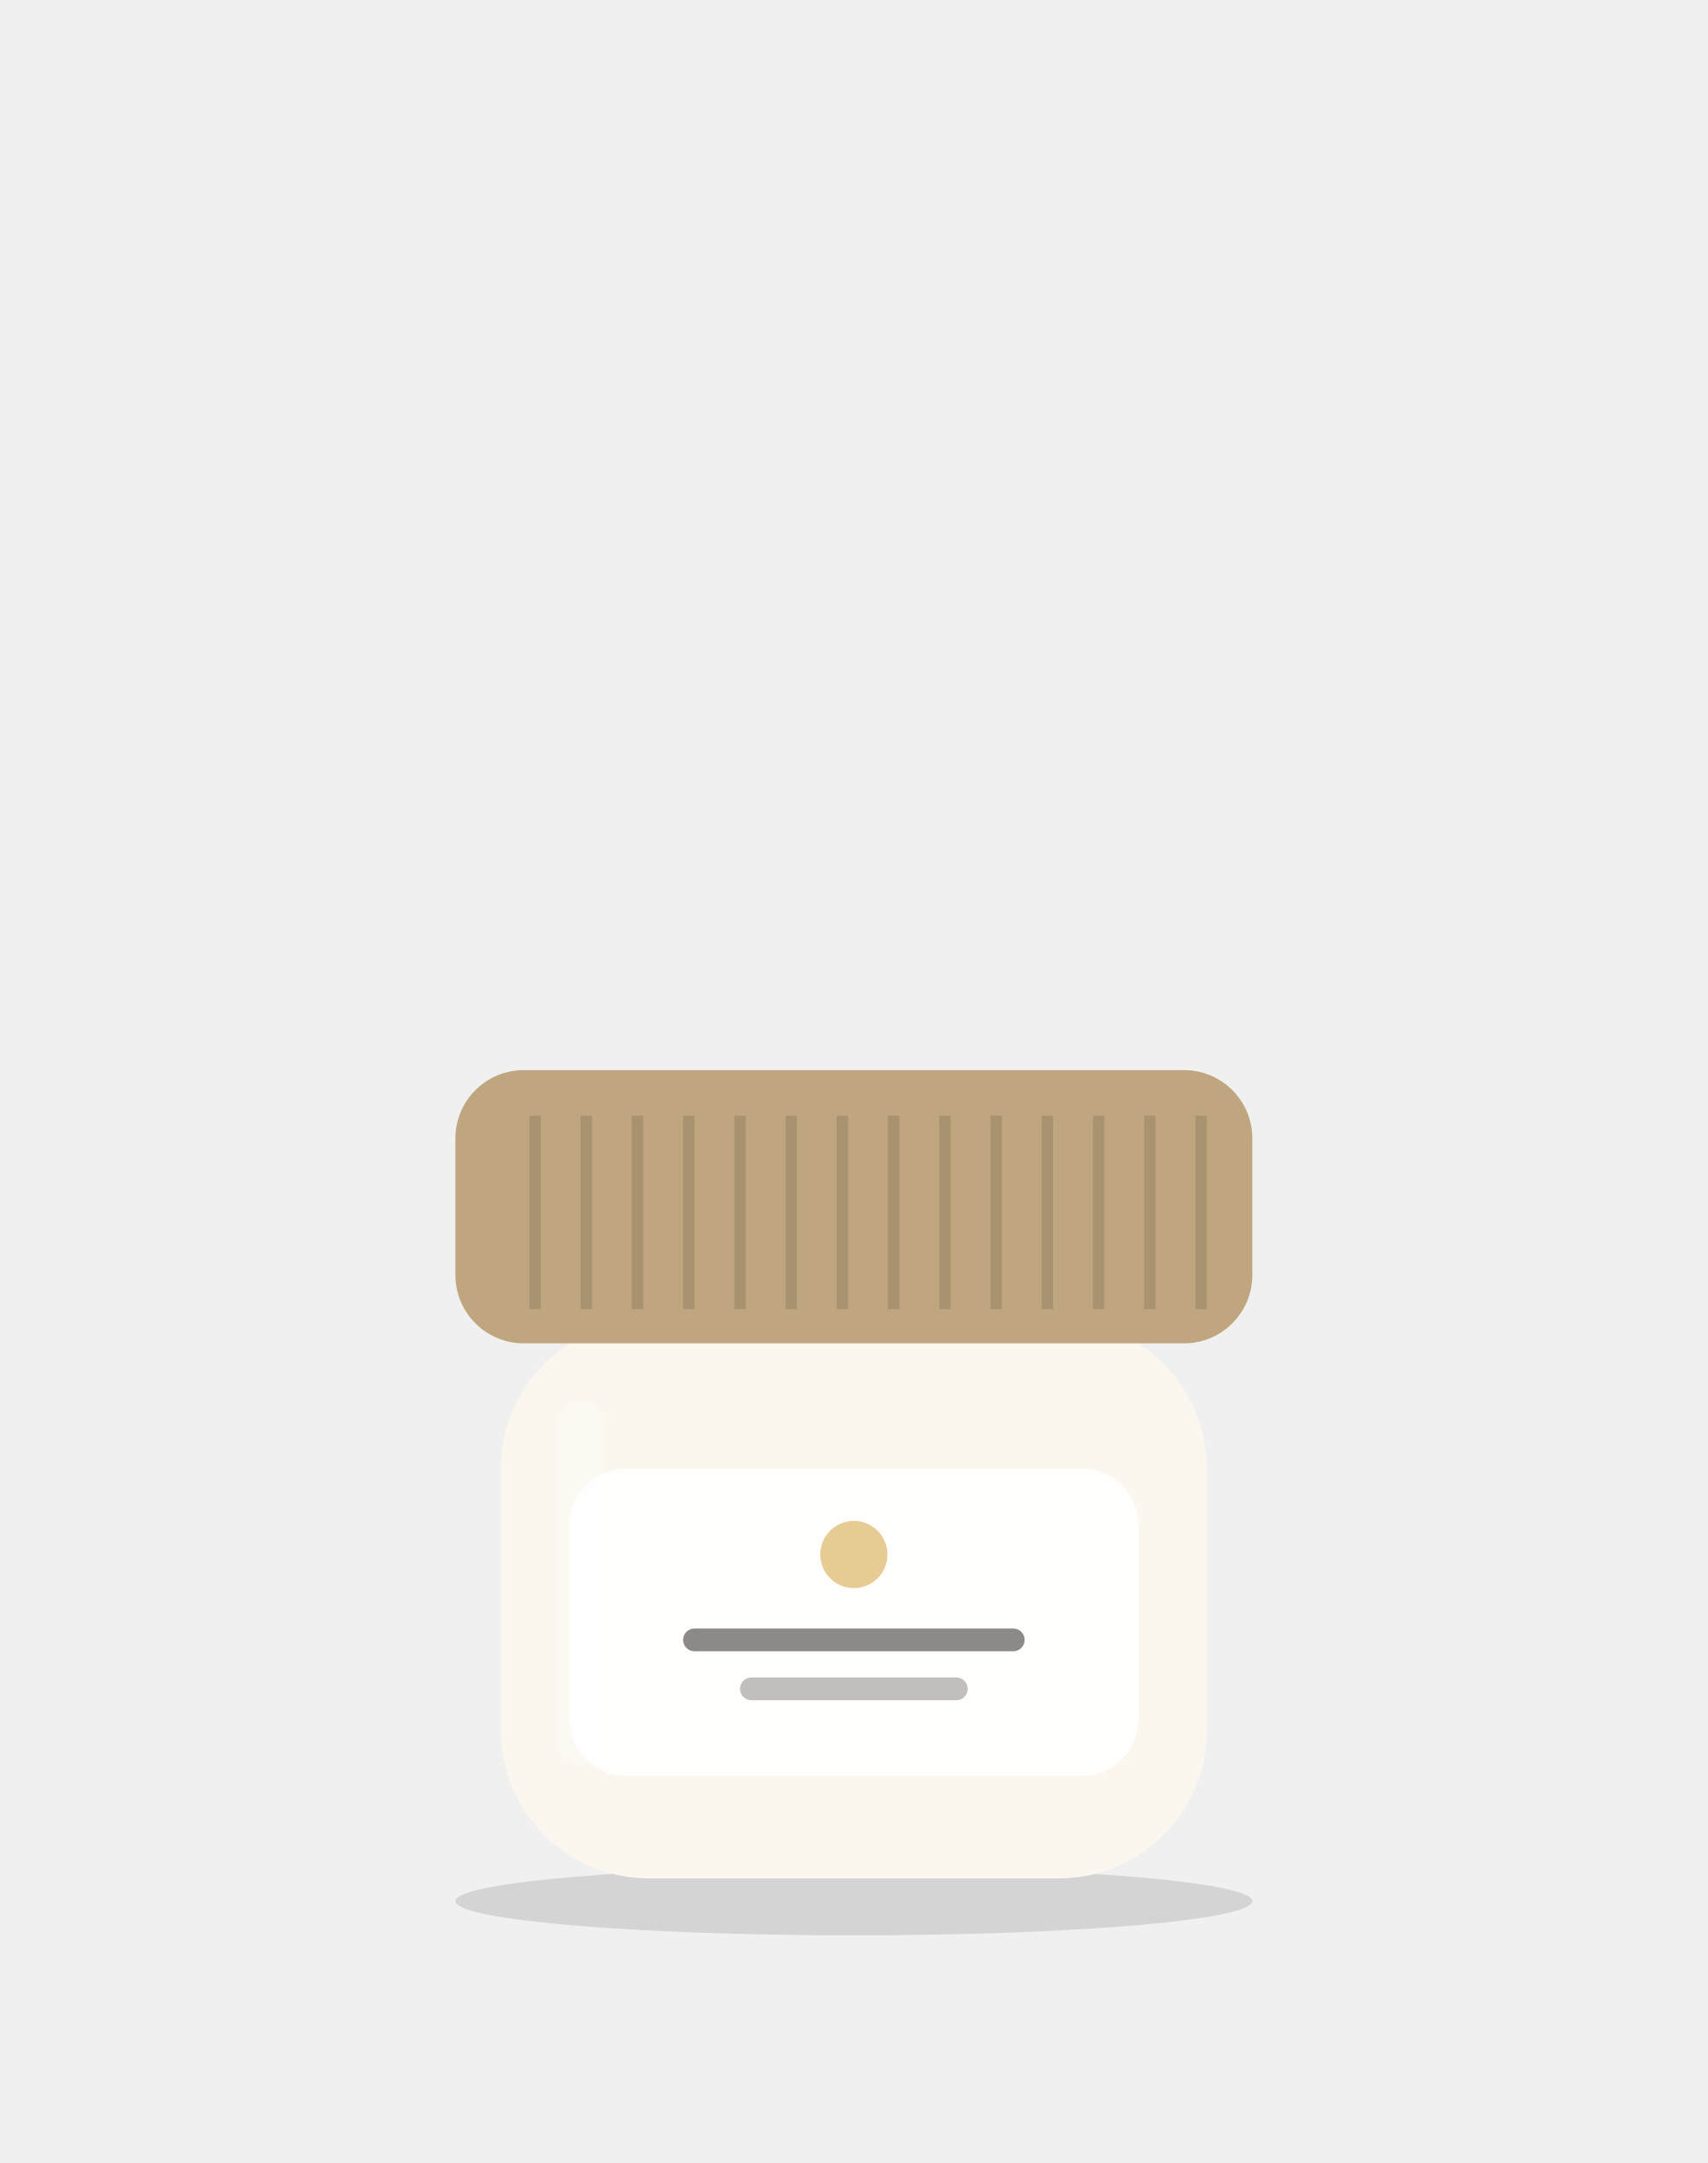
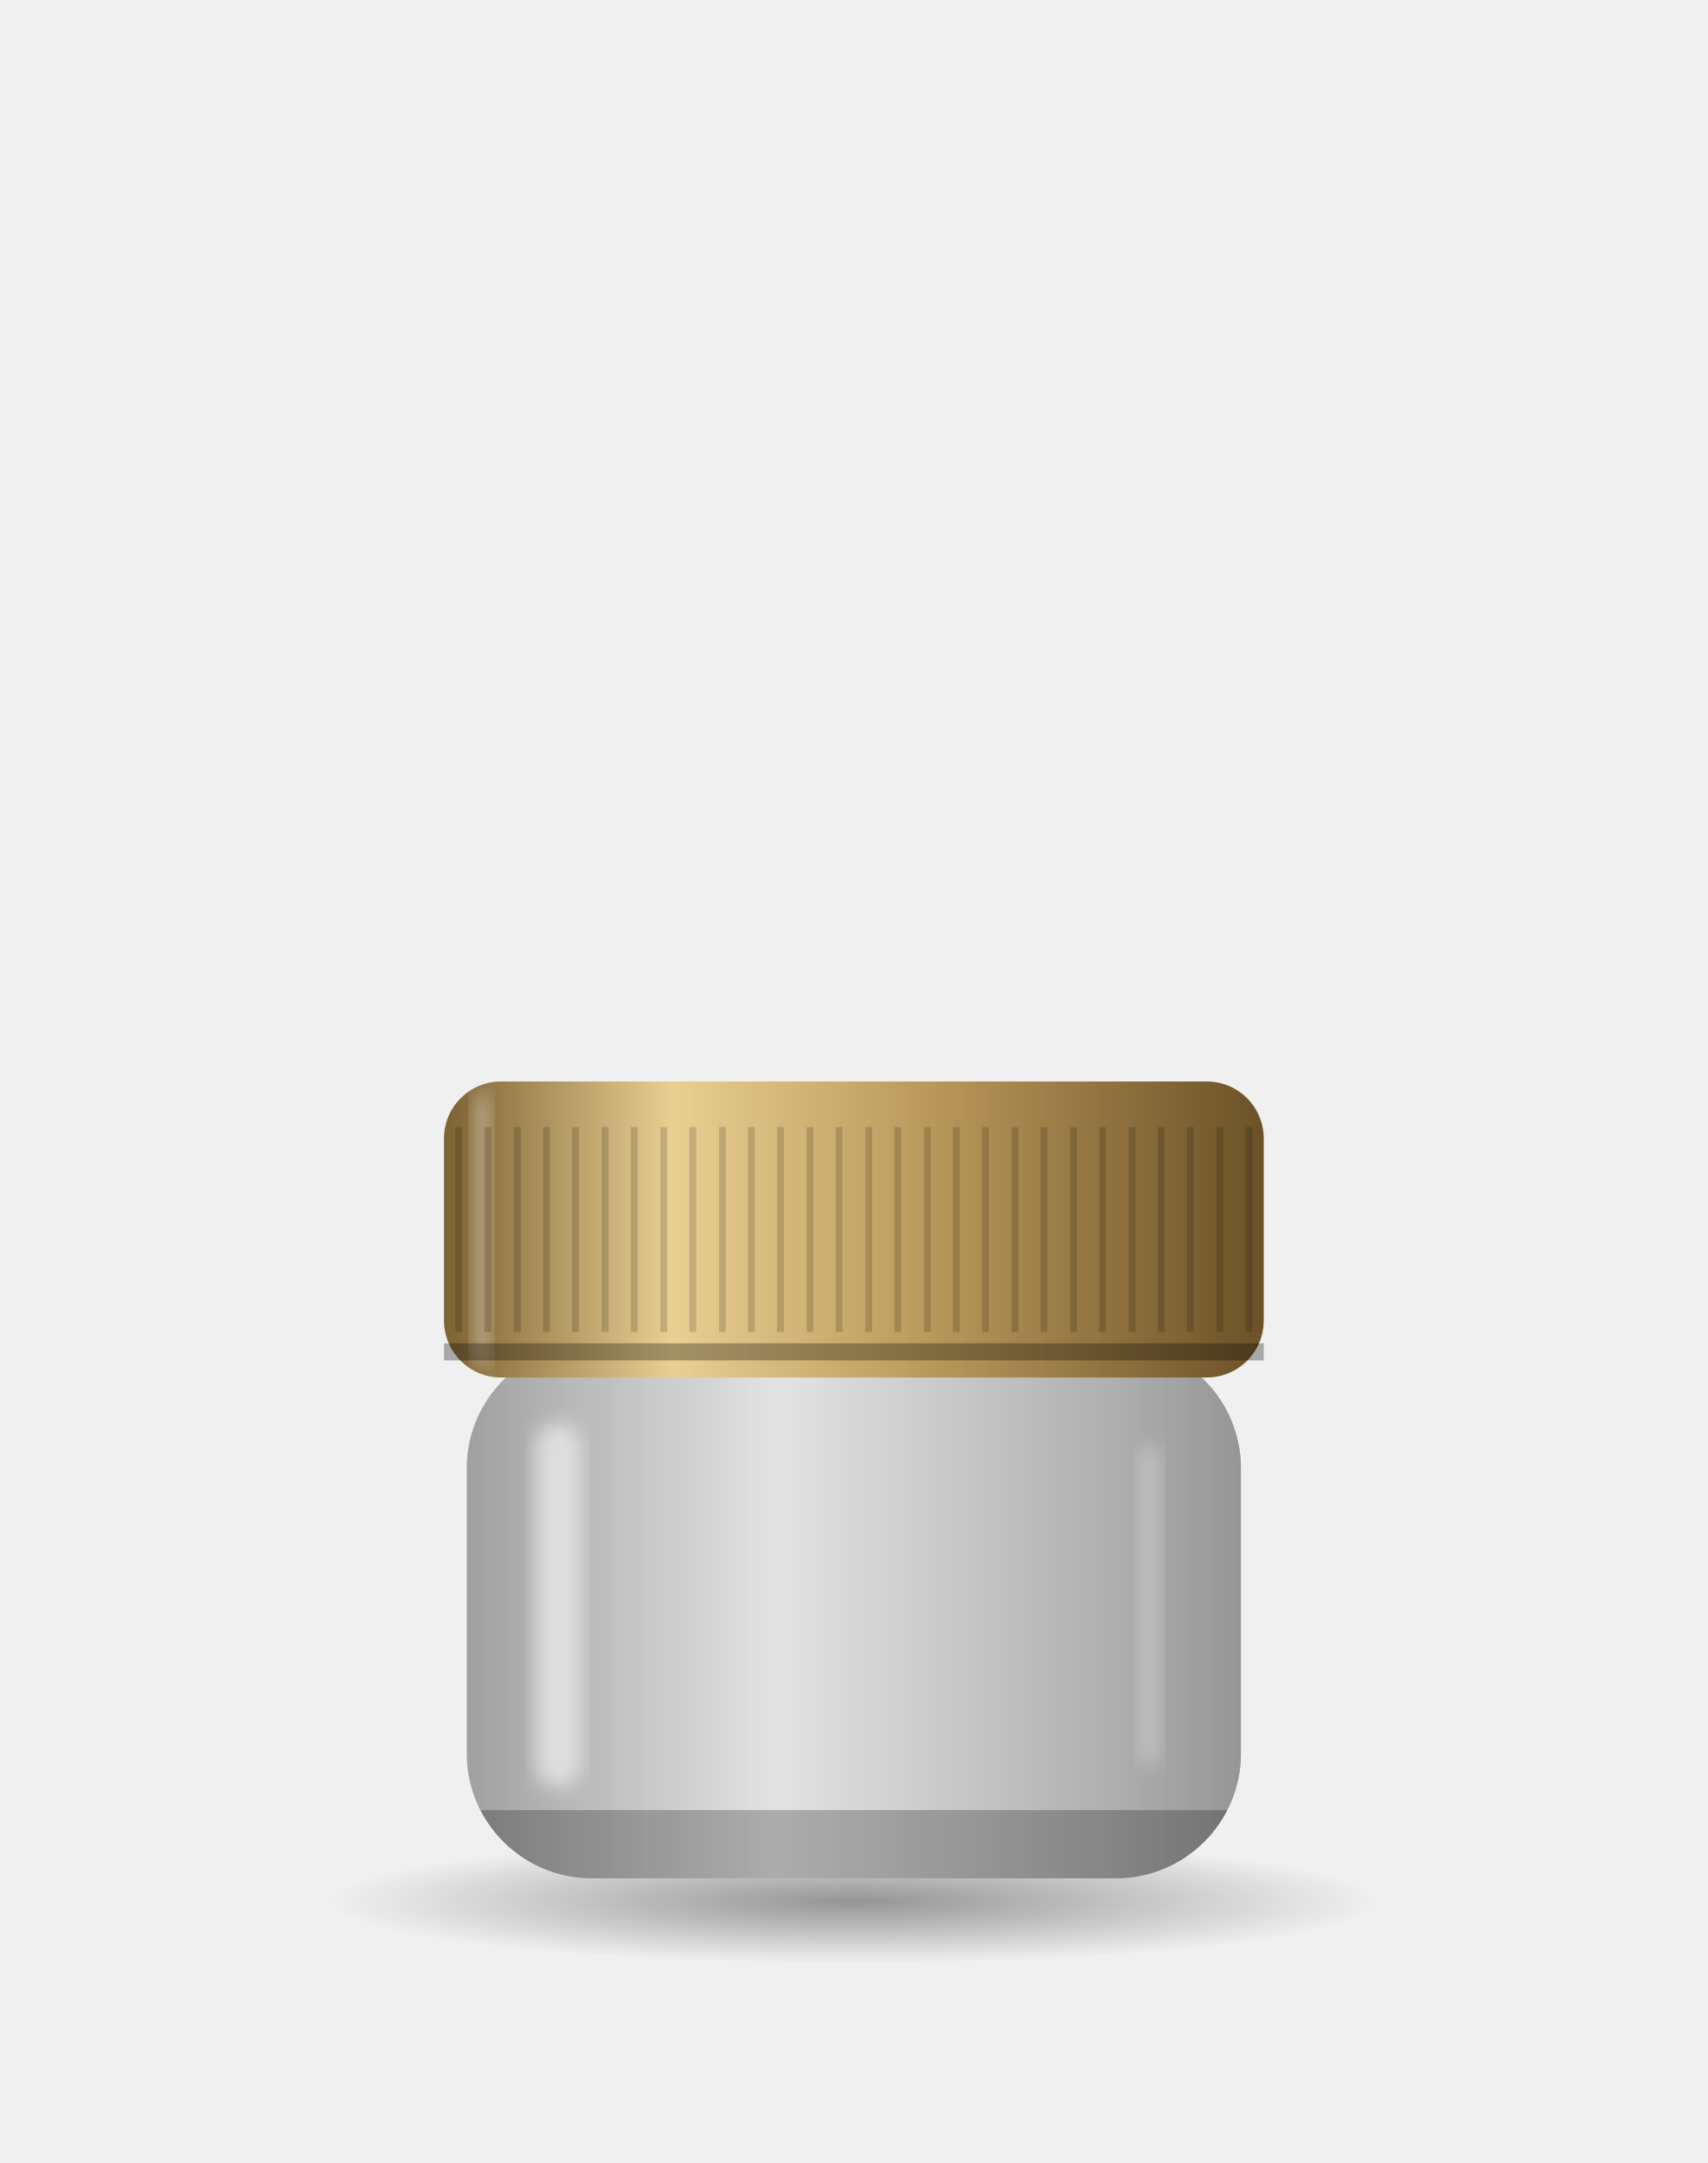
<svg xmlns="http://www.w3.org/2000/svg" viewBox="0 0 300 380" role="img" aria-label="Illustration">
-   <ellipse cx="150" cy="334" rx="70" ry="6" fill="#000" opacity=".12" />
-   <rect x="88" y="232" width="124" height="98" rx="26" fill="#fbf7ee" />
-   <rect x="98" y="246" width="8" height="64" rx="4" fill="#fff" opacity=".28" />
-   <rect x="80" y="188" width="140" height="48" rx="12" fill="#bfa67f" />
-   <line x1="94" y1="196" x2="94" y2="230" stroke="#000" stroke-width="2" opacity=".12" />
-   <line x1="103" y1="196" x2="103" y2="230" stroke="#000" stroke-width="2" opacity=".12" />
-   <line x1="112" y1="196" x2="112" y2="230" stroke="#000" stroke-width="2" opacity=".12" />
-   <line x1="121" y1="196" x2="121" y2="230" stroke="#000" stroke-width="2" opacity=".12" />
-   <line x1="130" y1="196" x2="130" y2="230" stroke="#000" stroke-width="2" opacity=".12" />
-   <line x1="139" y1="196" x2="139" y2="230" stroke="#000" stroke-width="2" opacity=".12" />
-   <line x1="148" y1="196" x2="148" y2="230" stroke="#000" stroke-width="2" opacity=".12" />
-   <line x1="157" y1="196" x2="157" y2="230" stroke="#000" stroke-width="2" opacity=".12" />
-   <line x1="166" y1="196" x2="166" y2="230" stroke="#000" stroke-width="2" opacity=".12" />
-   <line x1="175" y1="196" x2="175" y2="230" stroke="#000" stroke-width="2" opacity=".12" />
-   <line x1="184" y1="196" x2="184" y2="230" stroke="#000" stroke-width="2" opacity=".12" />
-   <line x1="193" y1="196" x2="193" y2="230" stroke="#000" stroke-width="2" opacity=".12" />
-   <line x1="202" y1="196" x2="202" y2="230" stroke="#000" stroke-width="2" opacity=".12" />
-   <line x1="211" y1="196" x2="211" y2="230" stroke="#000" stroke-width="2" opacity=".12" />
-   <rect x="100" y="258" width="100" height="54" rx="10" fill="#fff" opacity=".9" />
-   <circle cx="150.0" cy="273.1" r="5.9" fill="#e6cc93" />
-   <rect x="120.0" y="286.1" width="60.0" height="4" rx="2" fill="#2b2a27" opacity=".55" />
-   <rect x="130.0" y="294.7" width="40.0" height="4" rx="2" fill="#2b2a27" opacity=".3" />
+   <defs>
+     <linearGradient id="gl" x1="0" x2="1">
+       <stop offset="0" stop-color="#b2b2b2" />
+       <stop offset=".14" stop-color="#e6e6e6" />
+       <stop offset=".38" stop-color="#ffffff" />
+       <stop offset=".55" stop-color="#ffffff" />
+       <stop offset=".82" stop-color="#f5f5f5" />
+       <stop offset="1" stop-color="#a8a8a8" />
+     </linearGradient>
+     <linearGradient id="lq" x1="0" x2="1">
+       <stop offset="0" stop-color="#9e9e9e" />
+       <stop offset=".4" stop-color="#e0e0e0" />
+       <stop offset="1" stop-color="#949494" />
+     </linearGradient>
+     <linearGradient id="cp" x1="0" x2="1">
+       <stop offset="0" stop-color="#7d6232" />
+       <stop offset=".28" stop-color="#e9cf92" />
+       <stop offset=".6" stop-color="#b8975a" />
+       <stop offset="1" stop-color="#6b5127" />
+     </linearGradient>
+     <linearGradient id="mt" x1="0" x2="1">
+       <stop offset="0" stop-color="#8a8c8e" />
+       <stop offset=".25" stop-color="#f4f5f6" />
+       <stop offset=".5" stop-color="#b9bbbd" />
+       <stop offset=".78" stop-color="#eceeef" />
+       <stop offset="1" stop-color="#7d7f82" />
+     </linearGradient>
+     <radialGradient id="sh" cx=".5" cy=".5" r=".5">
+       <stop offset="0" stop-color="#000" stop-opacity=".38" />
+       <stop offset="1" stop-color="#000" stop-opacity="0" />
+     </radialGradient>
+     <filter id="bl" x="-20%" y="-20%" width="140%" height="140%">
+       <feGaussianBlur stdDeviation="1.6" />
+     </filter>
+   </defs>
+   <ellipse cx="150" cy="334" rx="92" ry="11" fill="url(#sh)" />
+   <clipPath id="jc">
+     <rect x="82" y="236" width="136" height="94" rx="22" />
+   </clipPath>
+   <rect x="82" y="236" width="136" height="94" rx="22" fill="url(#gl)" />
+   <g clip-path="url(#jc)">
+     <rect x="82" y="240" width="136" height="90" fill="url(#lq)" opacity=".92" />
+     <rect x="82" y="318" width="136" height="14" fill="#000" opacity=".24" />
+     <rect x="94" y="250" width="8" height="64" rx="4" fill="#fff" opacity=".55" filter="url(#bl)" />
+     <rect x="200" y="254" width="4" height="56" rx="2" fill="#fff" opacity=".28" filter="url(#bl)" />
+   </g>
+   <rect x="78" y="190" width="144" height="52" rx="10" fill="url(#cp)" />
+   <rect x="83" y="192" width="3.2" height="48" rx="1.6" fill="#fff" opacity=".35" filter="url(#bl)" />
+   <rect x="80.0" y="198" width="1.2" height="36" fill="#000" opacity="0.16" />
+   <rect x="85.1" y="198" width="1.2" height="36" fill="#000" opacity="0.16" />
+   <rect x="90.3" y="198" width="1.2" height="36" fill="#000" opacity="0.16" />
+   <rect x="95.4" y="198" width="1.2" height="36" fill="#000" opacity="0.16" />
+   <rect x="100.5" y="198" width="1.2" height="36" fill="#000" opacity="0.16" />
+   <rect x="105.7" y="198" width="1.2" height="36" fill="#000" opacity="0.16" />
+   <rect x="110.8" y="198" width="1.2" height="36" fill="#000" opacity="0.16" />
+   <rect x="116.0" y="198" width="1.2" height="36" fill="#000" opacity="0.16" />
+   <rect x="121.1" y="198" width="1.2" height="36" fill="#000" opacity="0.16" />
+   <rect x="126.3" y="198" width="1.2" height="36" fill="#000" opacity="0.16" />
+   <rect x="131.4" y="198" width="1.2" height="36" fill="#000" opacity="0.16" />
+   <rect x="136.5" y="198" width="1.2" height="36" fill="#000" opacity="0.16" />
+   <rect x="141.7" y="198" width="1.2" height="36" fill="#000" opacity="0.16" />
+   <rect x="146.8" y="198" width="1.2" height="36" fill="#000" opacity="0.16" />
+   <rect x="152.0" y="198" width="1.2" height="36" fill="#000" opacity="0.16" />
+   <rect x="157.1" y="198" width="1.2" height="36" fill="#000" opacity="0.16" />
+   <rect x="162.3" y="198" width="1.2" height="36" fill="#000" opacity="0.16" />
+   <rect x="167.4" y="198" width="1.2" height="36" fill="#000" opacity="0.16" />
+   <rect x="172.5" y="198" width="1.2" height="36" fill="#000" opacity="0.16" />
+   <rect x="177.7" y="198" width="1.2" height="36" fill="#000" opacity="0.16" />
+   <rect x="182.8" y="198" width="1.2" height="36" fill="#000" opacity="0.16" />
+   <rect x="188.0" y="198" width="1.2" height="36" fill="#000" opacity="0.16" />
+   <rect x="193.1" y="198" width="1.2" height="36" fill="#000" opacity="0.16" />
+   <rect x="198.3" y="198" width="1.2" height="36" fill="#000" opacity="0.16" />
+   <rect x="203.4" y="198" width="1.2" height="36" fill="#000" opacity="0.16" />
+   <rect x="208.5" y="198" width="1.2" height="36" fill="#000" opacity="0.16" />
+   <rect x="213.7" y="198" width="1.2" height="36" fill="#000" opacity="0.16" />
+   <rect x="218.8" y="198" width="1.2" height="36" fill="#000" opacity="0.16" />
+   <rect x="78" y="236" width="144" height="3" fill="#000" opacity=".3" />
</svg>
